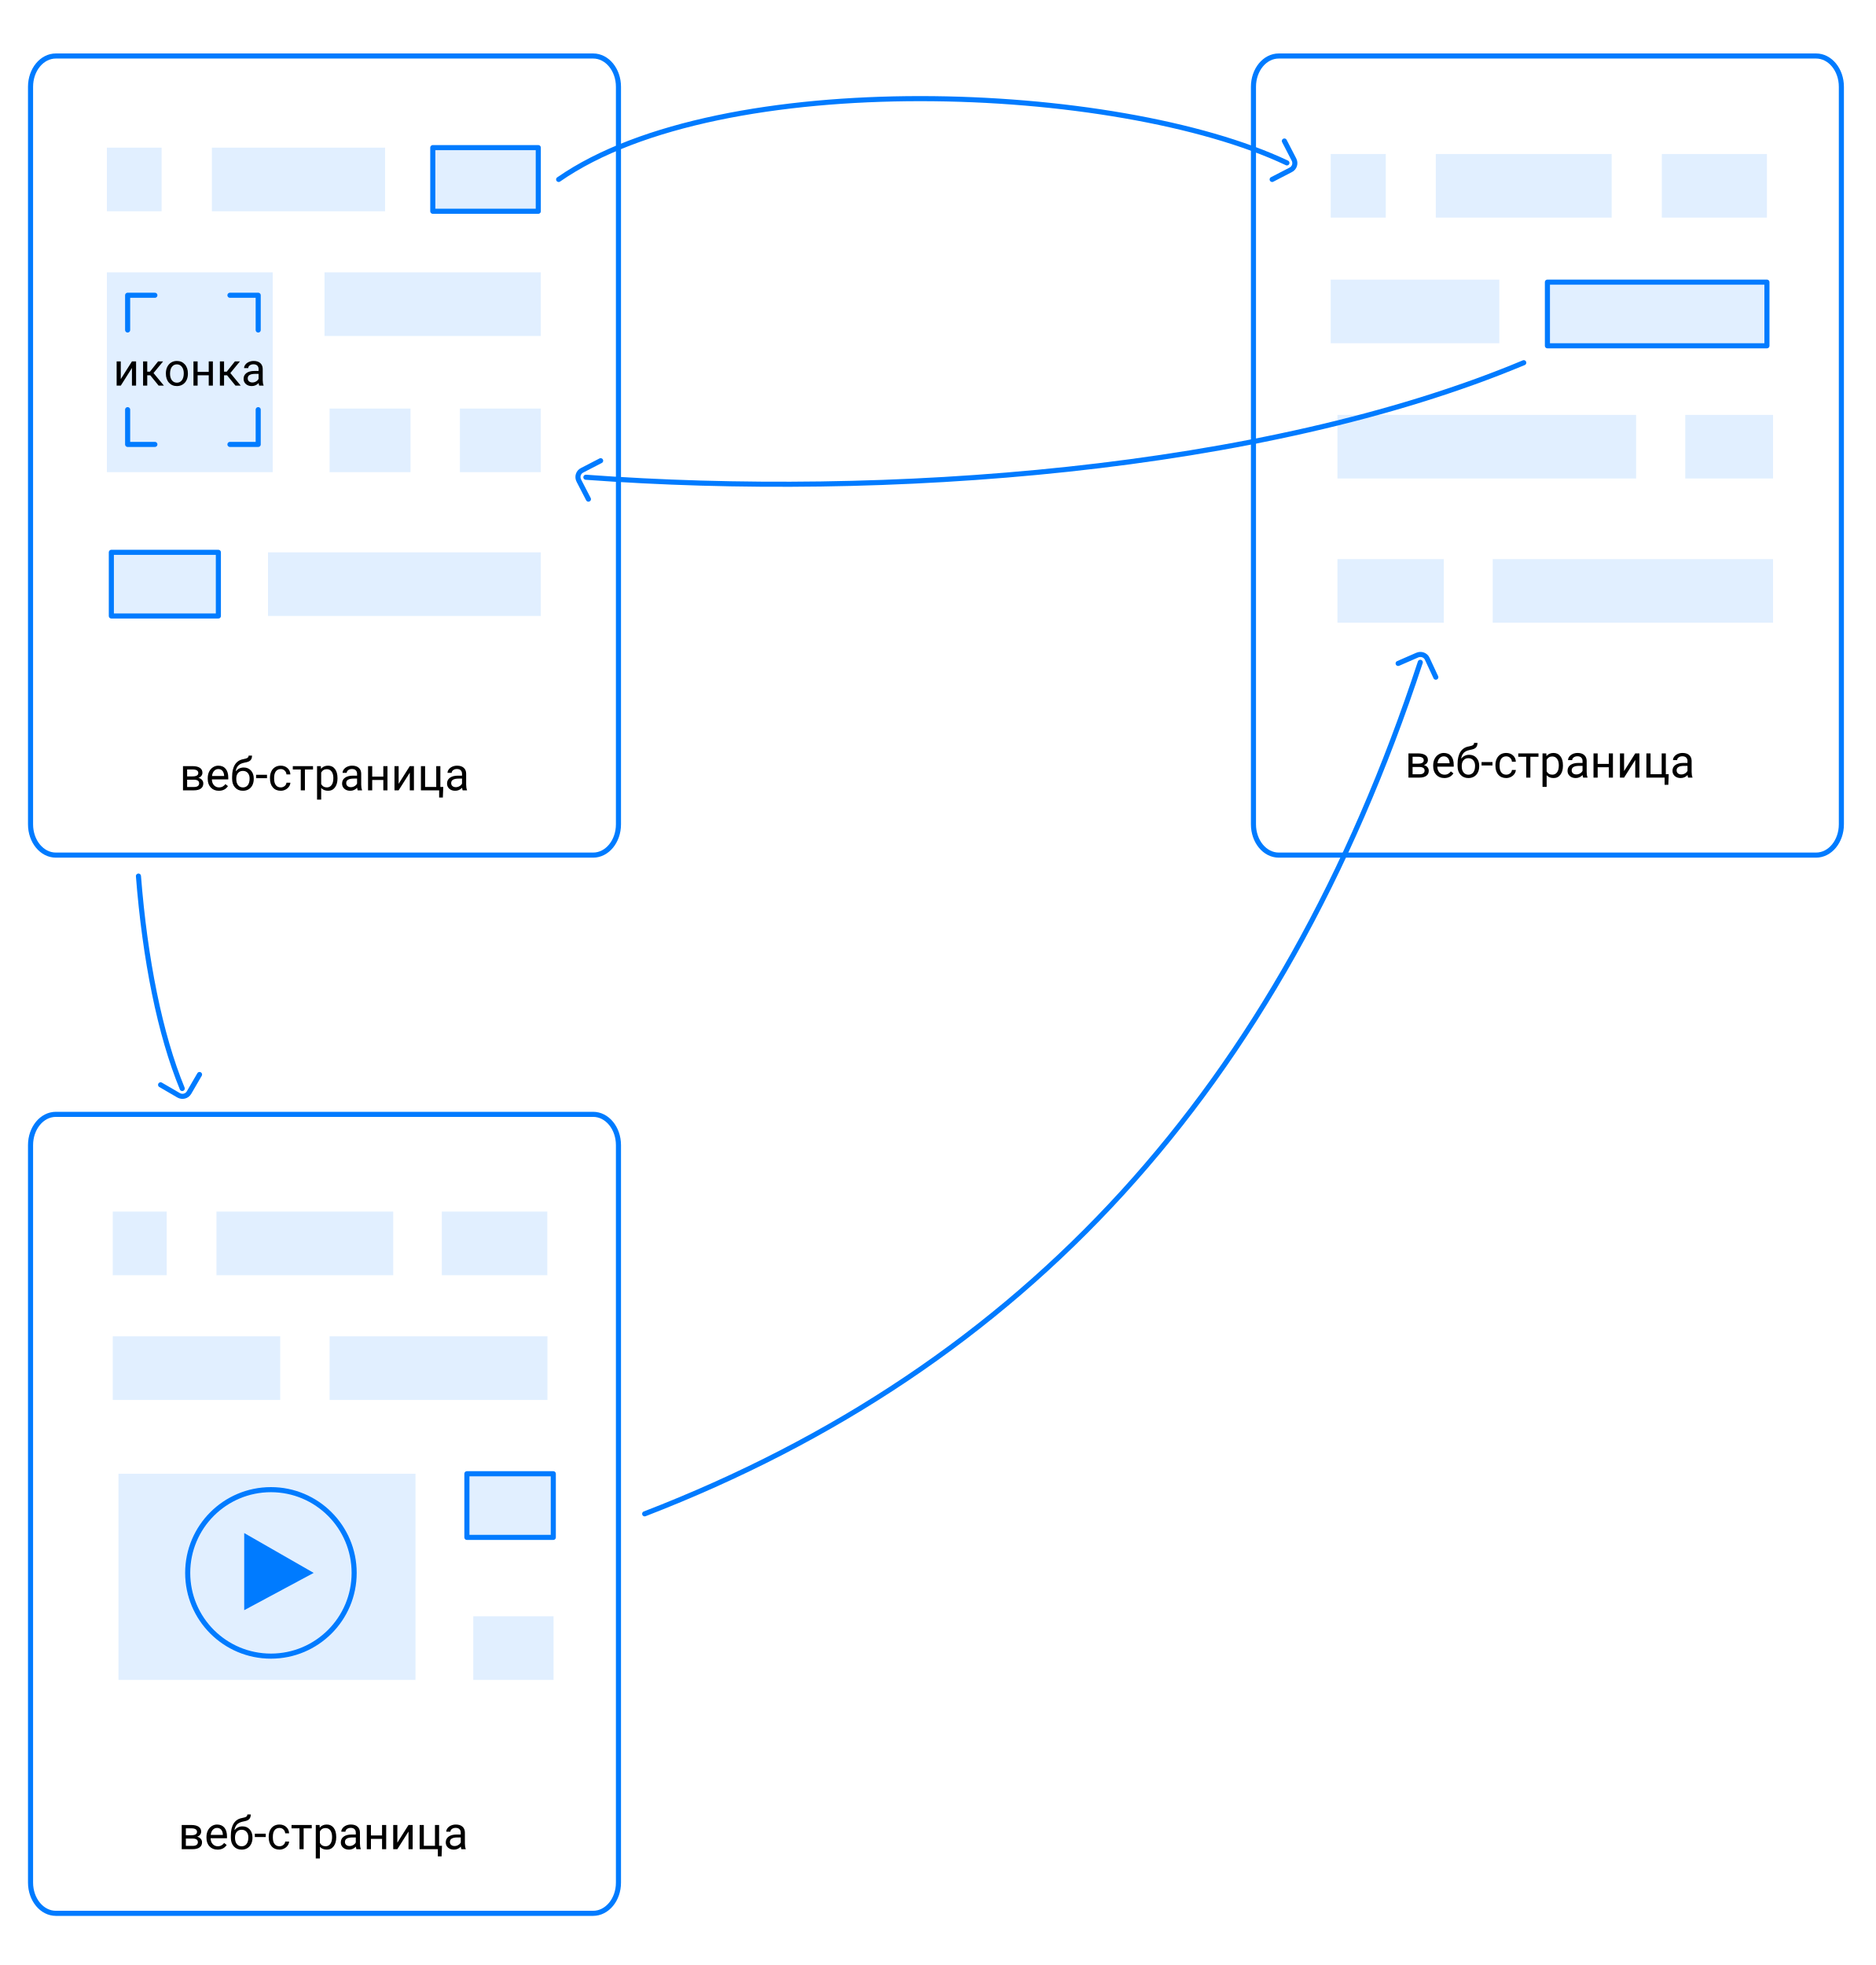
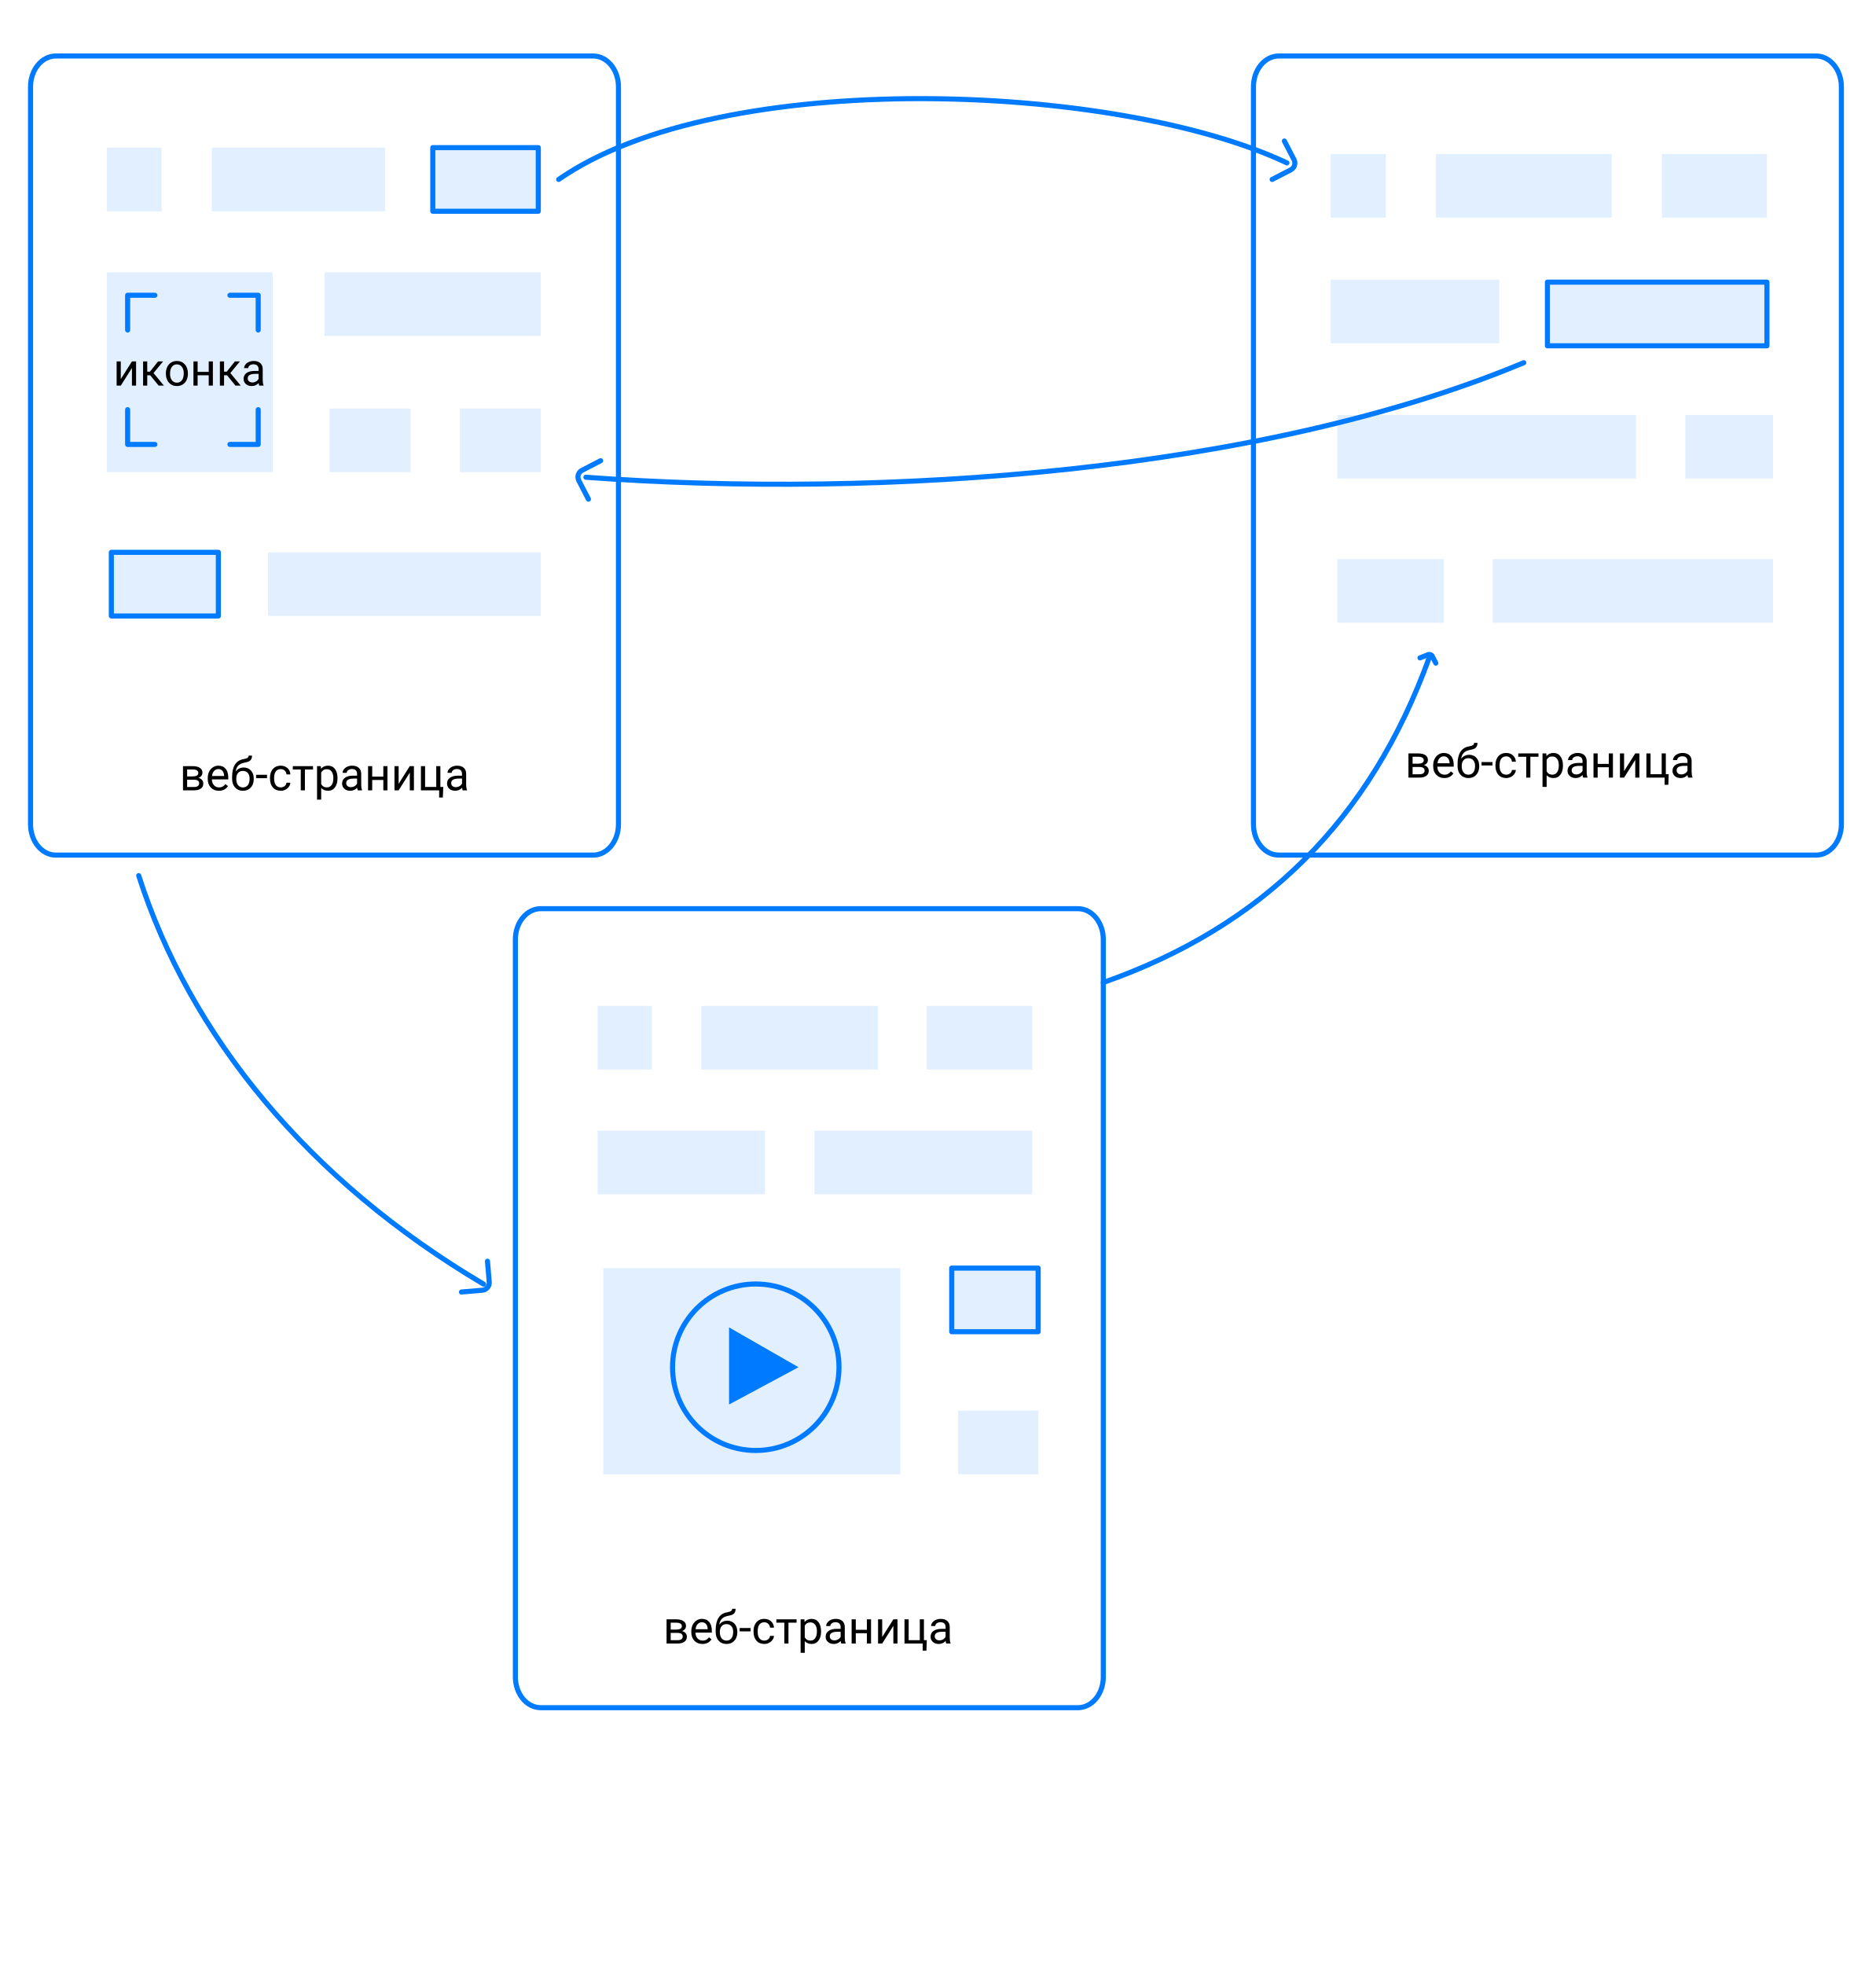
<svg xmlns="http://www.w3.org/2000/svg" width="1474" height="1544" viewBox="0 0 1474 1544" fill="none">
  <path opacity="0.12" d="M214.3 214H84V371H214.3V214Z" fill="#007BFF" />
  <path d="M466.1 671.9H43.9C32.9 671.9 24 661.1 24 647.7V68.2C24 54.8 32.9 44 43.9 44H466.1C477.1 44 486 54.8 486 68.2V647.7C486 661.1 477.1 671.9 466.1 671.9Z" stroke="#007BFF" stroke-width="4" stroke-miterlimit="10" stroke-linecap="round" stroke-linejoin="round" />
-   <path d="M466.1 1503.4H43.9C32.9 1503.4 24 1492.6 24 1479.2V899.8C24 886.4 32.9 875.6 43.9 875.6H466.1C477.1 875.6 486 886.4 486 899.8V1479.3C486 1492.6 477.1 1503.4 466.1 1503.4Z" stroke="#007BFF" stroke-width="4" stroke-miterlimit="10" stroke-linecap="round" stroke-linejoin="round" />
+   <path d="M847.1 1341.8H424.9C413.9 1341.8 405 1331 405 1317.6V738.2C405 724.8 413.9 714 424.9 714H847.1C858.1 714 867 724.8 867 738.2V1317.7C867 1331 858.1 1341.8 847.1 1341.8Z" stroke="#007BFF" stroke-width="4" stroke-miterlimit="10" stroke-linecap="round" stroke-linejoin="round" />
  <path d="M1427.1 671.9H1004.9C993.9 671.9 985 661.1 985 647.7V68.2C985 54.8 993.9 44 1004.9 44H1427.1C1438.1 44 1447 54.8 1447 68.2V647.7C1447 661.1 1438.1 671.9 1427.1 671.9Z" stroke="#007BFF" stroke-width="4" stroke-miterlimit="10" stroke-linecap="round" stroke-linejoin="round" />
  <path opacity="0.12" d="M127 116H84V166H127V116Z" fill="#007BFF" />
  <path opacity="0.12" d="M322.6 321H259V371H322.6V321Z" fill="#007BFF" />
  <path opacity="0.12" d="M425 321H361.4V371H425V321Z" fill="#007BFF" />
  <path opacity="0.12" d="M302.6 116H166.5V166H302.6V116Z" fill="#007BFF" />
  <path opacity="0.12" d="M171.7 434H87.5V484H171.7V434Z" fill="#007BFF" />
  <path d="M171.6 434H87.5V484H171.6V434Z" stroke="#007BFF" stroke-width="4" stroke-miterlimit="10" stroke-linecap="round" stroke-linejoin="round" />
-   <path d="M434.8 1158H366.9V1208H434.8V1158Z" stroke="#007BFF" stroke-width="4" stroke-miterlimit="10" stroke-linecap="round" stroke-linejoin="round" />
+   <path d="M815.8 996.4H747.9V1046.4H815.8V996.4Z" stroke="#007BFF" stroke-width="4" stroke-miterlimit="10" stroke-linecap="round" stroke-linejoin="round" />
  <path d="M100.3 259.3V232H121.7" stroke="#007BFF" stroke-width="4" stroke-miterlimit="10" stroke-linecap="round" stroke-linejoin="round" />
  <path d="M180.7 232H202.9V259.3" stroke="#007BFF" stroke-width="4" stroke-miterlimit="10" stroke-linecap="round" stroke-linejoin="round" />
  <path d="M100.3 321.9V349.2H121.7" stroke="#007BFF" stroke-width="4" stroke-miterlimit="10" stroke-linecap="round" stroke-linejoin="round" />
  <path d="M180.7 349.2H202.9V321.9" stroke="#007BFF" stroke-width="4" stroke-miterlimit="10" stroke-linecap="round" stroke-linejoin="round" />
  <path d="M423 116H340.1V166H423V116Z" stroke="#007BFF" stroke-width="4" stroke-miterlimit="10" stroke-linecap="round" stroke-linejoin="round" />
  <path opacity="0.12" d="M425 214H255V264H425V214Z" fill="#007BFF" />
  <path opacity="0.12" d="M1266.5 121H1128.3V171H1266.5V121Z" fill="#007BFF" />
  <path opacity="0.12" d="M1089 121H1045.7V171H1089V121Z" fill="#007BFF" />
  <path opacity="0.12" d="M1388.5 121H1305.9V171H1388.5V121Z" fill="#007BFF" />
  <path opacity="0.12" d="M1178.2 219.7H1045.7V269.7H1178.2V219.7Z" fill="#007BFF" />
  <path opacity="0.12" d="M1388.5 219.7H1217V269.7H1388.5V219.7Z" fill="#007BFF" />
  <path opacity="0.12" d="M1285.7 326H1051V376H1285.7V326Z" fill="#007BFF" />
  <path opacity="0.12" d="M1393.3 326H1324.3V376H1393.3V326Z" fill="#007BFF" />
  <path opacity="0.12" d="M1393.3 439.3H1173V489.3H1393.3V439.3Z" fill="#007BFF" />
  <path opacity="0.12" d="M1134.6 439.3H1051V489.3H1134.6V439.3Z" fill="#007BFF" />
  <path opacity="0.12" d="M425 434H210.6V484H425V434Z" fill="#007BFF" />
-   <path opacity="0.12" d="M131 952H88.6V1002H131V952Z" fill="#007BFF" />
-   <path opacity="0.12" d="M309 952H170.1V1002H309V952Z" fill="#007BFF" />
-   <path opacity="0.12" d="M430.1 952H347.2V1002H430.1V952Z" fill="#007BFF" />
-   <path opacity="0.12" d="M430.2 1050H259V1100H430.2V1050Z" fill="#007BFF" />
-   <path opacity="0.12" d="M220.2 1050H88.6V1100H220.2V1050Z" fill="#007BFF" />
-   <path opacity="0.12" d="M326.5 1158H93.1V1320H326.5V1158Z" fill="#007BFF" />
-   <path opacity="0.12" d="M435.1 1158H366.6V1208H435.1V1158Z" fill="#007BFF" />
-   <path opacity="0.12" d="M435 1270H371.9V1320H435V1270Z" fill="#007BFF" />
+   <path opacity="0.12" d="M512 790.4H469.6V840.4H512V790.4Z" fill="#007BFF" />
+   <path opacity="0.12" d="M690 790.4H551.1V840.4H690V790.4Z" fill="#007BFF" />
+   <path opacity="0.12" d="M811.1 790.4H728.2V840.4H811.1V790.4Z" fill="#007BFF" />
+   <path opacity="0.12" d="M811.2 888.4H640V938.4H811.2V888.4Z" fill="#007BFF" />
+   <path opacity="0.12" d="M601.2 888.4H469.6V938.4H601.2V888.4Z" fill="#007BFF" />
+   <path opacity="0.12" d="M707.5 996.4H474.1V1158.4H707.5V996.4Z" fill="#007BFF" />
+   <path opacity="0.12" d="M816.1 996.4H747.6V1046.4H816.1V996.4Z" fill="#007BFF" />
+   <path opacity="0.12" d="M816 1108.4H752.9V1158.4H816V1108.4Z" fill="#007BFF" />
  <path opacity="0.12" d="M423 116H340.1V166H423V116Z" fill="#007BFF" />
-   <path d="M212.9 1301.3C249.019 1301.3 278.3 1272.02 278.3 1235.9C278.3 1199.78 249.019 1170.5 212.9 1170.5C176.781 1170.5 147.5 1199.78 147.5 1235.9C147.5 1272.02 176.781 1301.3 212.9 1301.3Z" stroke="#007BFF" stroke-width="4" stroke-miterlimit="10" stroke-linecap="round" stroke-linejoin="round" />
+   <path d="M593.9 1139.7C630.019 1139.7 659.3 1110.42 659.3 1074.3C659.3 1038.18 630.019 1008.9 593.9 1008.9C557.781 1008.9 528.5 1038.18 528.5 1074.3C528.5 1110.42 557.781 1139.7 593.9 1139.7Z" stroke="#007BFF" stroke-width="4" stroke-miterlimit="10" stroke-linecap="round" stroke-linejoin="round" />
  <path d="M1388.5 221.7H1216V271.7H1388.5V221.7Z" stroke="#007BFF" stroke-width="4" stroke-miterlimit="10" stroke-linecap="round" stroke-linejoin="round" />
  <path d="M1009.3 110.8L1016.8 125.3C1018.4 128.3 1017.3 132 1014.2 133.5L999.7 141" stroke="#007BFF" stroke-width="4" stroke-miterlimit="10" stroke-linecap="round" />
  <path d="M439 141C567 52 878 65 1011.3 128" stroke="#007BFF" stroke-width="4" stroke-miterlimit="10" stroke-linecap="round" />
-   <path d="M156.8 844.3L148.6 858.4C146.9 861.4 143.2 862.3 140.3 860.6L126.2 852.4" stroke="#007BFF" stroke-width="4" stroke-miterlimit="10" stroke-linecap="round" />
-   <path d="M143.2 855.3C125.7 812.9 113.9 753.7 108.8 688.4" stroke="#007BFF" stroke-width="4" stroke-miterlimit="10" stroke-linecap="round" />
-   <path d="M1098.7 521.3L1113.6 514.8C1116.7 513.4 1120.3 514.7 1121.6 517.7L1128.3 532.1" stroke="#007BFF" stroke-width="4" stroke-miterlimit="10" stroke-linecap="round" />
-   <path d="M1116.1 520.4C1006.1 855 805.1 1074.2 506.6 1189.5" stroke="#007BFF" stroke-width="4" stroke-miterlimit="10" stroke-linecap="round" />
+   <path d="M383.066 991L384.436 1007.25C384.765 1010.69 382.25 1013.55 378.899 1013.82L362.646 1015.19" stroke="#007BFF" stroke-width="4" stroke-miterlimit="10" stroke-linecap="round" />
+   <path d="M380 1009C242.137 927.452 149.177 813.592 109 688" stroke="#007BFF" stroke-width="4" stroke-miterlimit="10" stroke-linecap="round" />
+   <path d="M1115.86 516.933L1122.12 514.452C1123.42 513.917 1124.94 514.414 1125.48 515.559L1128.3 521.056" stroke="#007BFF" stroke-width="4" stroke-miterlimit="10" stroke-linecap="round" />
+   <path d="M1123.17 516.589C1076.94 644.314 992.459 727.987 867 772" stroke="#007BFF" stroke-width="4" stroke-miterlimit="10" stroke-linecap="round" />
  <path d="M462.4 392.2L454.9 377.7C453.3 374.7 454.4 371 457.5 369.5L472 362" stroke="#007BFF" stroke-width="4" stroke-miterlimit="10" stroke-linecap="round" />
  <path d="M1197.4 285C991.7 371 694 392.2 460.4 375" stroke="#007BFF" stroke-width="4" stroke-miterlimit="10" stroke-linecap="round" />
-   <path d="M191.9 1265.2V1204.6L246.5 1235.9L191.9 1265.2Z" fill="#007BFF" />
+   <path d="M572.9 1103.6V1043L627.5 1074.3L572.9 1103.6Z" fill="#007BFF" />
  <path d="M103.684 283.98H106.936V303H103.684V289.131L94.912 303H91.66V283.98H94.912V297.867L103.684 283.98ZM118.08 294.896H115.707V303H112.438V283.98H115.707V292.031H117.834L124.232 283.98H128.17L120.646 293.121L128.803 303H124.672L118.08 294.896ZM130.35 293.314C130.35 291.451 130.713 289.775 131.439 288.287C132.178 286.799 133.197 285.65 134.498 284.842C135.811 284.033 137.305 283.629 138.98 283.629C141.57 283.629 143.662 284.525 145.256 286.318C146.861 288.111 147.664 290.496 147.664 293.473V293.701C147.664 295.553 147.307 297.217 146.592 298.693C145.889 300.158 144.875 301.301 143.551 302.121C142.238 302.941 140.727 303.352 139.016 303.352C136.438 303.352 134.346 302.455 132.74 300.662C131.146 298.869 130.35 296.496 130.35 293.543V293.314ZM133.619 293.701C133.619 295.811 134.105 297.504 135.078 298.781C136.062 300.059 137.375 300.697 139.016 300.697C140.668 300.697 141.98 300.053 142.953 298.764C143.926 297.463 144.412 295.646 144.412 293.314C144.412 291.229 143.914 289.541 142.918 288.252C141.934 286.951 140.621 286.301 138.98 286.301C137.375 286.301 136.08 286.939 135.096 288.217C134.111 289.494 133.619 291.322 133.619 293.701ZM167.281 303H164.029V294.879H155.293V303H152.023V283.98H155.293V292.225H164.029V283.98H167.281V303ZM178.443 294.896H176.07V303H172.801V283.98H176.07V292.031H178.197L184.596 283.98H188.533L181.01 293.121L189.166 303H185.035L178.443 294.896ZM203.703 303C203.516 302.625 203.363 301.957 203.246 300.996C201.734 302.566 199.93 303.352 197.832 303.352C195.957 303.352 194.416 302.824 193.209 301.77C192.014 300.703 191.416 299.355 191.416 297.727C191.416 295.746 192.166 294.211 193.666 293.121C195.178 292.02 197.299 291.469 200.029 291.469H203.193V289.975C203.193 288.838 202.854 287.936 202.174 287.268C201.494 286.588 200.492 286.248 199.168 286.248C198.008 286.248 197.035 286.541 196.25 287.127C195.465 287.713 195.072 288.422 195.072 289.254H191.803C191.803 288.305 192.137 287.391 192.805 286.512C193.484 285.621 194.398 284.918 195.547 284.402C196.707 283.887 197.979 283.629 199.361 283.629C201.553 283.629 203.27 284.18 204.512 285.281C205.754 286.371 206.398 287.877 206.445 289.799V298.553C206.445 300.299 206.668 301.688 207.113 302.719V303H203.703ZM198.307 300.521C199.326 300.521 200.293 300.258 201.207 299.73C202.121 299.203 202.783 298.518 203.193 297.674V293.771H200.645C196.66 293.771 194.668 294.938 194.668 297.27C194.668 298.289 195.008 299.086 195.688 299.66C196.367 300.234 197.24 300.521 198.307 300.521Z" fill="black" />
  <path d="M143.801 621V601.98H151.219C153.75 601.98 155.689 602.426 157.037 603.316C158.396 604.195 159.076 605.49 159.076 607.201C159.076 608.08 158.812 608.877 158.285 609.592C157.758 610.295 156.979 610.834 155.947 611.209C157.096 611.479 158.016 612.006 158.707 612.791C159.41 613.576 159.762 614.514 159.762 615.604C159.762 617.35 159.117 618.686 157.828 619.611C156.551 620.537 154.74 621 152.396 621H143.801ZM147.053 612.65V618.381H152.432C153.791 618.381 154.805 618.129 155.473 617.625C156.152 617.121 156.492 616.412 156.492 615.498C156.492 613.6 155.098 612.65 152.309 612.65H147.053ZM147.053 610.049H151.254C154.301 610.049 155.824 609.158 155.824 607.377C155.824 605.596 154.383 604.676 151.5 604.617H147.053V610.049ZM171.961 621.352C169.383 621.352 167.285 620.508 165.668 618.82C164.051 617.121 163.242 614.854 163.242 612.018V611.42C163.242 609.533 163.6 607.852 164.314 606.375C165.041 604.887 166.049 603.727 167.338 602.895C168.639 602.051 170.045 601.629 171.557 601.629C174.029 601.629 175.951 602.443 177.322 604.072C178.693 605.701 179.379 608.033 179.379 611.068V612.422H166.494C166.541 614.297 167.086 615.814 168.129 616.975C169.184 618.123 170.52 618.697 172.137 618.697C173.285 618.697 174.258 618.463 175.055 617.994C175.852 617.525 176.549 616.904 177.146 616.131L179.133 617.678C177.539 620.127 175.148 621.352 171.961 621.352ZM171.557 604.301C170.244 604.301 169.143 604.781 168.252 605.742C167.361 606.691 166.811 608.027 166.6 609.75H176.127V609.504C176.033 607.852 175.588 606.574 174.791 605.672C173.994 604.758 172.916 604.301 171.557 604.301ZM191.508 603.07C193.898 603.07 195.809 603.873 197.238 605.479C198.68 607.072 199.4 609.176 199.4 611.789V612.088C199.4 613.881 199.055 615.486 198.363 616.904C197.672 618.311 196.676 619.406 195.375 620.191C194.086 620.965 192.598 621.352 190.91 621.352C188.355 621.352 186.299 620.502 184.74 618.803C183.182 617.092 182.402 614.801 182.402 611.93V610.348C182.402 606.352 183.141 603.176 184.617 600.82C186.105 598.465 188.297 597.029 191.191 596.514C192.832 596.221 193.939 595.863 194.514 595.441C195.088 595.02 195.375 594.439 195.375 593.701H198.047C198.047 595.166 197.713 596.309 197.045 597.129C196.389 597.949 195.334 598.529 193.881 598.869L191.455 599.414C189.521 599.871 188.068 600.645 187.096 601.734C186.135 602.812 185.508 604.254 185.215 606.059C186.938 604.066 189.035 603.07 191.508 603.07ZM190.875 605.742C189.281 605.742 188.016 606.281 187.078 607.359C186.141 608.426 185.672 609.908 185.672 611.807V612.088C185.672 614.127 186.141 615.744 187.078 616.939C188.027 618.123 189.305 618.715 190.91 618.715C192.527 618.715 193.805 618.117 194.742 616.922C195.68 615.727 196.148 613.98 196.148 611.684C196.148 609.891 195.674 608.455 194.725 607.377C193.787 606.287 192.504 605.742 190.875 605.742ZM209.824 611.455H201.246V608.801H209.824V611.455ZM220.635 618.697C221.795 618.697 222.809 618.346 223.676 617.643C224.543 616.939 225.023 616.061 225.117 615.006H228.193C228.135 616.096 227.76 617.133 227.068 618.117C226.377 619.102 225.451 619.887 224.291 620.473C223.143 621.059 221.924 621.352 220.635 621.352C218.045 621.352 215.982 620.49 214.447 618.768C212.924 617.033 212.162 614.666 212.162 611.666V611.121C212.162 609.27 212.502 607.623 213.182 606.182C213.861 604.74 214.834 603.621 216.1 602.824C217.377 602.027 218.883 601.629 220.617 601.629C222.75 601.629 224.52 602.268 225.926 603.545C227.344 604.822 228.1 606.48 228.193 608.52H225.117C225.023 607.289 224.555 606.281 223.711 605.496C222.879 604.699 221.848 604.301 220.617 604.301C218.965 604.301 217.682 604.898 216.768 606.094C215.865 607.277 215.414 608.994 215.414 611.244V611.859C215.414 614.051 215.865 615.738 216.768 616.922C217.67 618.105 218.959 618.697 220.635 618.697ZM245.982 604.617H239.602V621H236.35V604.617H230.092V601.98H245.982V604.617ZM265.213 611.701C265.213 614.596 264.551 616.928 263.227 618.697C261.902 620.467 260.109 621.352 257.848 621.352C255.539 621.352 253.723 620.619 252.398 619.154V628.312H249.146V601.98H252.117L252.275 604.09C253.6 602.449 255.439 601.629 257.795 601.629C260.08 601.629 261.885 602.49 263.209 604.213C264.545 605.936 265.213 608.332 265.213 611.402V611.701ZM261.961 611.332C261.961 609.188 261.504 607.494 260.59 606.252C259.676 605.01 258.422 604.389 256.828 604.389C254.859 604.389 253.383 605.262 252.398 607.008V616.096C253.371 617.83 254.859 618.697 256.863 618.697C258.422 618.697 259.658 618.082 260.572 616.852C261.498 615.609 261.961 613.77 261.961 611.332ZM281.104 621C280.916 620.625 280.764 619.957 280.646 618.996C279.135 620.566 277.33 621.352 275.232 621.352C273.357 621.352 271.816 620.824 270.609 619.77C269.414 618.703 268.816 617.355 268.816 615.727C268.816 613.746 269.566 612.211 271.066 611.121C272.578 610.02 274.699 609.469 277.43 609.469H280.594V607.975C280.594 606.838 280.254 605.936 279.574 605.268C278.895 604.588 277.893 604.248 276.568 604.248C275.408 604.248 274.436 604.541 273.65 605.127C272.865 605.713 272.473 606.422 272.473 607.254H269.203C269.203 606.305 269.537 605.391 270.205 604.512C270.885 603.621 271.799 602.918 272.947 602.402C274.107 601.887 275.379 601.629 276.762 601.629C278.953 601.629 280.67 602.18 281.912 603.281C283.154 604.371 283.799 605.877 283.846 607.799V616.553C283.846 618.299 284.068 619.688 284.514 620.719V621H281.104ZM275.707 618.521C276.727 618.521 277.693 618.258 278.607 617.73C279.521 617.203 280.184 616.518 280.594 615.674V611.771H278.045C274.061 611.771 272.068 612.938 272.068 615.27C272.068 616.289 272.408 617.086 273.088 617.66C273.768 618.234 274.641 618.521 275.707 618.521ZM304.482 621H301.23V612.879H292.494V621H289.225V601.98H292.494V610.225H301.23V601.98H304.482V621ZM322.025 601.98H325.277V621H322.025V607.131L313.254 621H310.002V601.98H313.254V615.867L322.025 601.98ZM330.779 601.98H334.049V618.346H342.803V601.98H346.055V618.346H348.322L348.006 626.643H345.088V621H330.779V601.98ZM363.58 621C363.393 620.625 363.24 619.957 363.123 618.996C361.611 620.566 359.807 621.352 357.709 621.352C355.834 621.352 354.293 620.824 353.086 619.77C351.891 618.703 351.293 617.355 351.293 615.727C351.293 613.746 352.043 612.211 353.543 611.121C355.055 610.02 357.176 609.469 359.906 609.469H363.07V607.975C363.07 606.838 362.73 605.936 362.051 605.268C361.371 604.588 360.369 604.248 359.045 604.248C357.885 604.248 356.912 604.541 356.127 605.127C355.342 605.713 354.949 606.422 354.949 607.254H351.68C351.68 606.305 352.014 605.391 352.682 604.512C353.361 603.621 354.275 602.918 355.424 602.402C356.584 601.887 357.855 601.629 359.238 601.629C361.43 601.629 363.146 602.18 364.389 603.281C365.631 604.371 366.275 605.877 366.322 607.799V616.553C366.322 618.299 366.545 619.688 366.99 620.719V621H363.58ZM358.184 618.521C359.203 618.521 360.17 618.258 361.084 617.73C361.998 617.203 362.66 616.518 363.07 615.674V611.771H360.521C356.537 611.771 354.545 612.938 354.545 615.27C354.545 616.289 354.885 617.086 355.564 617.66C356.244 618.234 357.117 618.521 358.184 618.521Z" fill="black" />
  <path d="M1106.8 611V591.98H1114.22C1116.75 591.98 1118.69 592.426 1120.04 593.316C1121.4 594.195 1122.08 595.49 1122.08 597.201C1122.08 598.08 1121.81 598.877 1121.29 599.592C1120.76 600.295 1119.98 600.834 1118.95 601.209C1120.1 601.479 1121.02 602.006 1121.71 602.791C1122.41 603.576 1122.76 604.514 1122.76 605.604C1122.76 607.35 1122.12 608.686 1120.83 609.611C1119.55 610.537 1117.74 611 1115.4 611H1106.8ZM1110.05 602.65V608.381H1115.43C1116.79 608.381 1117.8 608.129 1118.47 607.625C1119.15 607.121 1119.49 606.412 1119.49 605.498C1119.49 603.6 1118.1 602.65 1115.31 602.65H1110.05ZM1110.05 600.049H1114.25C1117.3 600.049 1118.82 599.158 1118.82 597.377C1118.82 595.596 1117.38 594.676 1114.5 594.617H1110.05V600.049ZM1134.96 611.352C1132.38 611.352 1130.29 610.508 1128.67 608.82C1127.05 607.121 1126.24 604.854 1126.24 602.018V601.42C1126.24 599.533 1126.6 597.852 1127.31 596.375C1128.04 594.887 1129.05 593.727 1130.34 592.895C1131.64 592.051 1133.04 591.629 1134.56 591.629C1137.03 591.629 1138.95 592.443 1140.32 594.072C1141.69 595.701 1142.38 598.033 1142.38 601.068V602.422H1129.49C1129.54 604.297 1130.09 605.814 1131.13 606.975C1132.18 608.123 1133.52 608.697 1135.14 608.697C1136.29 608.697 1137.26 608.463 1138.05 607.994C1138.85 607.525 1139.55 606.904 1140.15 606.131L1142.13 607.678C1140.54 610.127 1138.15 611.352 1134.96 611.352ZM1134.56 594.301C1133.24 594.301 1132.14 594.781 1131.25 595.742C1130.36 596.691 1129.81 598.027 1129.6 599.75H1139.13V599.504C1139.03 597.852 1138.59 596.574 1137.79 595.672C1136.99 594.758 1135.92 594.301 1134.56 594.301ZM1154.51 593.07C1156.9 593.07 1158.81 593.873 1160.24 595.479C1161.68 597.072 1162.4 599.176 1162.4 601.789V602.088C1162.4 603.881 1162.05 605.486 1161.36 606.904C1160.67 608.311 1159.68 609.406 1158.38 610.191C1157.09 610.965 1155.6 611.352 1153.91 611.352C1151.36 611.352 1149.3 610.502 1147.74 608.803C1146.18 607.092 1145.4 604.801 1145.4 601.93V600.348C1145.4 596.352 1146.14 593.176 1147.62 590.82C1149.11 588.465 1151.3 587.029 1154.19 586.514C1155.83 586.221 1156.94 585.863 1157.51 585.441C1158.09 585.02 1158.38 584.439 1158.38 583.701H1161.05C1161.05 585.166 1160.71 586.309 1160.04 587.129C1159.39 587.949 1158.33 588.529 1156.88 588.869L1154.46 589.414C1152.52 589.871 1151.07 590.645 1150.1 591.734C1149.13 592.812 1148.51 594.254 1148.21 596.059C1149.94 594.066 1152.04 593.07 1154.51 593.07ZM1153.88 595.742C1152.28 595.742 1151.02 596.281 1150.08 597.359C1149.14 598.426 1148.67 599.908 1148.67 601.807V602.088C1148.67 604.127 1149.14 605.744 1150.08 606.939C1151.03 608.123 1152.3 608.715 1153.91 608.715C1155.53 608.715 1156.8 608.117 1157.74 606.922C1158.68 605.727 1159.15 603.98 1159.15 601.684C1159.15 599.891 1158.67 598.455 1157.72 597.377C1156.79 596.287 1155.5 595.742 1153.88 595.742ZM1172.82 601.455H1164.25V598.801H1172.82V601.455ZM1183.63 608.697C1184.79 608.697 1185.81 608.346 1186.68 607.643C1187.54 606.939 1188.02 606.061 1188.12 605.006H1191.19C1191.13 606.096 1190.76 607.133 1190.07 608.117C1189.38 609.102 1188.45 609.887 1187.29 610.473C1186.14 611.059 1184.92 611.352 1183.63 611.352C1181.04 611.352 1178.98 610.49 1177.45 608.768C1175.92 607.033 1175.16 604.666 1175.16 601.666V601.121C1175.16 599.27 1175.5 597.623 1176.18 596.182C1176.86 594.74 1177.83 593.621 1179.1 592.824C1180.38 592.027 1181.88 591.629 1183.62 591.629C1185.75 591.629 1187.52 592.268 1188.93 593.545C1190.34 594.822 1191.1 596.48 1191.19 598.52H1188.12C1188.02 597.289 1187.55 596.281 1186.71 595.496C1185.88 594.699 1184.85 594.301 1183.62 594.301C1181.96 594.301 1180.68 594.898 1179.77 596.094C1178.87 597.277 1178.41 598.994 1178.41 601.244V601.859C1178.41 604.051 1178.87 605.738 1179.77 606.922C1180.67 608.105 1181.96 608.697 1183.63 608.697ZM1208.98 594.617H1202.6V611H1199.35V594.617H1193.09V591.98H1208.98V594.617ZM1228.21 601.701C1228.21 604.596 1227.55 606.928 1226.23 608.697C1224.9 610.467 1223.11 611.352 1220.85 611.352C1218.54 611.352 1216.72 610.619 1215.4 609.154V618.312H1212.15V591.98H1215.12L1215.28 594.09C1216.6 592.449 1218.44 591.629 1220.79 591.629C1223.08 591.629 1224.88 592.49 1226.21 594.213C1227.54 595.936 1228.21 598.332 1228.21 601.402V601.701ZM1224.96 601.332C1224.96 599.188 1224.5 597.494 1223.59 596.252C1222.68 595.01 1221.42 594.389 1219.83 594.389C1217.86 594.389 1216.38 595.262 1215.4 597.008V606.096C1216.37 607.83 1217.86 608.697 1219.86 608.697C1221.42 608.697 1222.66 608.082 1223.57 606.852C1224.5 605.609 1224.96 603.77 1224.96 601.332ZM1244.1 611C1243.92 610.625 1243.76 609.957 1243.65 608.996C1242.13 610.566 1240.33 611.352 1238.23 611.352C1236.36 611.352 1234.82 610.824 1233.61 609.77C1232.41 608.703 1231.82 607.355 1231.82 605.727C1231.82 603.746 1232.57 602.211 1234.07 601.121C1235.58 600.02 1237.7 599.469 1240.43 599.469H1243.59V597.975C1243.59 596.838 1243.25 595.936 1242.57 595.268C1241.89 594.588 1240.89 594.248 1239.57 594.248C1238.41 594.248 1237.44 594.541 1236.65 595.127C1235.87 595.713 1235.47 596.422 1235.47 597.254H1232.2C1232.2 596.305 1232.54 595.391 1233.21 594.512C1233.88 593.621 1234.8 592.918 1235.95 592.402C1237.11 591.887 1238.38 591.629 1239.76 591.629C1241.95 591.629 1243.67 592.18 1244.91 593.281C1246.15 594.371 1246.8 595.877 1246.85 597.799V606.553C1246.85 608.299 1247.07 609.688 1247.51 610.719V611H1244.1ZM1238.71 608.521C1239.73 608.521 1240.69 608.258 1241.61 607.73C1242.52 607.203 1243.18 606.518 1243.59 605.674V601.771H1241.04C1237.06 601.771 1235.07 602.938 1235.07 605.27C1235.07 606.289 1235.41 607.086 1236.09 607.66C1236.77 608.234 1237.64 608.521 1238.71 608.521ZM1267.48 611H1264.23V602.879H1255.49V611H1252.22V591.98H1255.49V600.225H1264.23V591.98H1267.48V611ZM1285.03 591.98H1288.28V611H1285.03V597.131L1276.25 611H1273V591.98H1276.25V605.867L1285.03 591.98ZM1293.78 591.98H1297.05V608.346H1305.8V591.98H1309.05V608.346H1311.32L1311.01 616.643H1308.09V611H1293.78V591.98ZM1326.58 611C1326.39 610.625 1326.24 609.957 1326.12 608.996C1324.61 610.566 1322.81 611.352 1320.71 611.352C1318.83 611.352 1317.29 610.824 1316.09 609.77C1314.89 608.703 1314.29 607.355 1314.29 605.727C1314.29 603.746 1315.04 602.211 1316.54 601.121C1318.05 600.02 1320.18 599.469 1322.91 599.469H1326.07V597.975C1326.07 596.838 1325.73 595.936 1325.05 595.268C1324.37 594.588 1323.37 594.248 1322.04 594.248C1320.88 594.248 1319.91 594.541 1319.13 595.127C1318.34 595.713 1317.95 596.422 1317.95 597.254H1314.68C1314.68 596.305 1315.01 595.391 1315.68 594.512C1316.36 593.621 1317.28 592.918 1318.42 592.402C1319.58 591.887 1320.86 591.629 1322.24 591.629C1324.43 591.629 1326.15 592.18 1327.39 593.281C1328.63 594.371 1329.28 595.877 1329.32 597.799V606.553C1329.32 608.299 1329.54 609.688 1329.99 610.719V611H1326.58ZM1321.18 608.521C1322.2 608.521 1323.17 608.258 1324.08 607.73C1325 607.203 1325.66 606.518 1326.07 605.674V601.771H1323.52C1319.54 601.771 1317.54 602.938 1317.54 605.27C1317.54 606.289 1317.88 607.086 1318.56 607.66C1319.24 608.234 1320.12 608.521 1321.18 608.521Z" fill="black" />
-   <path d="M142.801 1453V1433.98H150.219C152.75 1433.98 154.689 1434.43 156.037 1435.32C157.396 1436.2 158.076 1437.49 158.076 1439.2C158.076 1440.08 157.812 1440.88 157.285 1441.59C156.758 1442.29 155.979 1442.83 154.947 1443.21C156.096 1443.48 157.016 1444.01 157.707 1444.79C158.41 1445.58 158.762 1446.51 158.762 1447.6C158.762 1449.35 158.117 1450.69 156.828 1451.61C155.551 1452.54 153.74 1453 151.396 1453H142.801ZM146.053 1444.65V1450.38H151.432C152.791 1450.38 153.805 1450.13 154.473 1449.62C155.152 1449.12 155.492 1448.41 155.492 1447.5C155.492 1445.6 154.098 1444.65 151.309 1444.65H146.053ZM146.053 1442.05H150.254C153.301 1442.05 154.824 1441.16 154.824 1439.38C154.824 1437.6 153.383 1436.68 150.5 1436.62H146.053V1442.05ZM170.961 1453.35C168.383 1453.35 166.285 1452.51 164.668 1450.82C163.051 1449.12 162.242 1446.85 162.242 1444.02V1443.42C162.242 1441.53 162.6 1439.85 163.314 1438.38C164.041 1436.89 165.049 1435.73 166.338 1434.89C167.639 1434.05 169.045 1433.63 170.557 1433.63C173.029 1433.63 174.951 1434.44 176.322 1436.07C177.693 1437.7 178.379 1440.03 178.379 1443.07V1444.42H165.494C165.541 1446.3 166.086 1447.81 167.129 1448.97C168.184 1450.12 169.52 1450.7 171.137 1450.7C172.285 1450.7 173.258 1450.46 174.055 1449.99C174.852 1449.53 175.549 1448.9 176.146 1448.13L178.133 1449.68C176.539 1452.13 174.148 1453.35 170.961 1453.35ZM170.557 1436.3C169.244 1436.3 168.143 1436.78 167.252 1437.74C166.361 1438.69 165.811 1440.03 165.6 1441.75H175.127V1441.5C175.033 1439.85 174.588 1438.57 173.791 1437.67C172.994 1436.76 171.916 1436.3 170.557 1436.3ZM190.508 1435.07C192.898 1435.07 194.809 1435.87 196.238 1437.48C197.68 1439.07 198.4 1441.18 198.4 1443.79V1444.09C198.4 1445.88 198.055 1447.49 197.363 1448.9C196.672 1450.31 195.676 1451.41 194.375 1452.19C193.086 1452.96 191.598 1453.35 189.91 1453.35C187.355 1453.35 185.299 1452.5 183.74 1450.8C182.182 1449.09 181.402 1446.8 181.402 1443.93V1442.35C181.402 1438.35 182.141 1435.18 183.617 1432.82C185.105 1430.46 187.297 1429.03 190.191 1428.51C191.832 1428.22 192.939 1427.86 193.514 1427.44C194.088 1427.02 194.375 1426.44 194.375 1425.7H197.047C197.047 1427.17 196.713 1428.31 196.045 1429.13C195.389 1429.95 194.334 1430.53 192.881 1430.87L190.455 1431.41C188.521 1431.87 187.068 1432.64 186.096 1433.73C185.135 1434.81 184.508 1436.25 184.215 1438.06C185.938 1436.07 188.035 1435.07 190.508 1435.07ZM189.875 1437.74C188.281 1437.74 187.016 1438.28 186.078 1439.36C185.141 1440.43 184.672 1441.91 184.672 1443.81V1444.09C184.672 1446.13 185.141 1447.74 186.078 1448.94C187.027 1450.12 188.305 1450.71 189.91 1450.71C191.527 1450.71 192.805 1450.12 193.742 1448.92C194.68 1447.73 195.148 1445.98 195.148 1443.68C195.148 1441.89 194.674 1440.46 193.725 1439.38C192.787 1438.29 191.504 1437.74 189.875 1437.74ZM208.824 1443.46H200.246V1440.8H208.824V1443.46ZM219.635 1450.7C220.795 1450.7 221.809 1450.35 222.676 1449.64C223.543 1448.94 224.023 1448.06 224.117 1447.01H227.193C227.135 1448.1 226.76 1449.13 226.068 1450.12C225.377 1451.1 224.451 1451.89 223.291 1452.47C222.143 1453.06 220.924 1453.35 219.635 1453.35C217.045 1453.35 214.982 1452.49 213.447 1450.77C211.924 1449.03 211.162 1446.67 211.162 1443.67V1443.12C211.162 1441.27 211.502 1439.62 212.182 1438.18C212.861 1436.74 213.834 1435.62 215.1 1434.82C216.377 1434.03 217.883 1433.63 219.617 1433.63C221.75 1433.63 223.52 1434.27 224.926 1435.54C226.344 1436.82 227.1 1438.48 227.193 1440.52H224.117C224.023 1439.29 223.555 1438.28 222.711 1437.5C221.879 1436.7 220.848 1436.3 219.617 1436.3C217.965 1436.3 216.682 1436.9 215.768 1438.09C214.865 1439.28 214.414 1440.99 214.414 1443.24V1443.86C214.414 1446.05 214.865 1447.74 215.768 1448.92C216.67 1450.11 217.959 1450.7 219.635 1450.7ZM244.982 1436.62H238.602V1453H235.35V1436.62H229.092V1433.98H244.982V1436.62ZM264.213 1443.7C264.213 1446.6 263.551 1448.93 262.227 1450.7C260.902 1452.47 259.109 1453.35 256.848 1453.35C254.539 1453.35 252.723 1452.62 251.398 1451.15V1460.31H248.146V1433.98H251.117L251.275 1436.09C252.6 1434.45 254.439 1433.63 256.795 1433.63C259.08 1433.63 260.885 1434.49 262.209 1436.21C263.545 1437.94 264.213 1440.33 264.213 1443.4V1443.7ZM260.961 1443.33C260.961 1441.19 260.504 1439.49 259.59 1438.25C258.676 1437.01 257.422 1436.39 255.828 1436.39C253.859 1436.39 252.383 1437.26 251.398 1439.01V1448.1C252.371 1449.83 253.859 1450.7 255.863 1450.7C257.422 1450.7 258.658 1450.08 259.572 1448.85C260.498 1447.61 260.961 1445.77 260.961 1443.33ZM280.104 1453C279.916 1452.62 279.764 1451.96 279.646 1451C278.135 1452.57 276.33 1453.35 274.232 1453.35C272.357 1453.35 270.816 1452.82 269.609 1451.77C268.414 1450.7 267.816 1449.36 267.816 1447.73C267.816 1445.75 268.566 1444.21 270.066 1443.12C271.578 1442.02 273.699 1441.47 276.43 1441.47H279.594V1439.97C279.594 1438.84 279.254 1437.94 278.574 1437.27C277.895 1436.59 276.893 1436.25 275.568 1436.25C274.408 1436.25 273.436 1436.54 272.65 1437.13C271.865 1437.71 271.473 1438.42 271.473 1439.25H268.203C268.203 1438.3 268.537 1437.39 269.205 1436.51C269.885 1435.62 270.799 1434.92 271.947 1434.4C273.107 1433.89 274.379 1433.63 275.762 1433.63C277.953 1433.63 279.67 1434.18 280.912 1435.28C282.154 1436.37 282.799 1437.88 282.846 1439.8V1448.55C282.846 1450.3 283.068 1451.69 283.514 1452.72V1453H280.104ZM274.707 1450.52C275.727 1450.52 276.693 1450.26 277.607 1449.73C278.521 1449.2 279.184 1448.52 279.594 1447.67V1443.77H277.045C273.061 1443.77 271.068 1444.94 271.068 1447.27C271.068 1448.29 271.408 1449.09 272.088 1449.66C272.768 1450.23 273.641 1450.52 274.707 1450.52ZM303.482 1453H300.23V1444.88H291.494V1453H288.225V1433.98H291.494V1442.22H300.23V1433.98H303.482V1453ZM321.025 1433.98H324.277V1453H321.025V1439.13L312.254 1453H309.002V1433.98H312.254V1447.87L321.025 1433.98ZM329.779 1433.98H333.049V1450.35H341.803V1433.98H345.055V1450.35H347.322L347.006 1458.64H344.088V1453H329.779V1433.98ZM362.58 1453C362.393 1452.62 362.24 1451.96 362.123 1451C360.611 1452.57 358.807 1453.35 356.709 1453.35C354.834 1453.35 353.293 1452.82 352.086 1451.77C350.891 1450.7 350.293 1449.36 350.293 1447.73C350.293 1445.75 351.043 1444.21 352.543 1443.12C354.055 1442.02 356.176 1441.47 358.906 1441.47H362.07V1439.97C362.07 1438.84 361.73 1437.94 361.051 1437.27C360.371 1436.59 359.369 1436.25 358.045 1436.25C356.885 1436.25 355.912 1436.54 355.127 1437.13C354.342 1437.71 353.949 1438.42 353.949 1439.25H350.68C350.68 1438.3 351.014 1437.39 351.682 1436.51C352.361 1435.62 353.275 1434.92 354.424 1434.4C355.584 1433.89 356.855 1433.63 358.238 1433.63C360.43 1433.63 362.146 1434.18 363.389 1435.28C364.631 1436.37 365.275 1437.88 365.322 1439.8V1448.55C365.322 1450.3 365.545 1451.69 365.99 1452.72V1453H362.58ZM357.184 1450.52C358.203 1450.52 359.17 1450.26 360.084 1449.73C360.998 1449.2 361.66 1448.52 362.07 1447.67V1443.77H359.521C355.537 1443.77 353.545 1444.94 353.545 1447.27C353.545 1448.29 353.885 1449.09 354.564 1449.66C355.244 1450.23 356.117 1450.52 357.184 1450.52Z" fill="black" />
+   <path d="M523.801 1291.4V1272.38H531.219C533.75 1272.38 535.689 1272.83 537.037 1273.72C538.396 1274.6 539.076 1275.89 539.076 1277.6C539.076 1278.48 538.812 1279.28 538.285 1279.99C537.758 1280.69 536.979 1281.23 535.947 1281.61C537.096 1281.88 538.016 1282.41 538.707 1283.19C539.41 1283.98 539.762 1284.91 539.762 1286C539.762 1287.75 539.117 1289.09 537.828 1290.01C536.551 1290.94 534.74 1291.4 532.396 1291.4H523.801ZM527.053 1283.05V1288.78H532.432C533.791 1288.78 534.805 1288.53 535.473 1288.03C536.152 1287.52 536.492 1286.81 536.492 1285.9C536.492 1284 535.098 1283.05 532.309 1283.05H527.053ZM527.053 1280.45H531.254C534.301 1280.45 535.824 1279.56 535.824 1277.78C535.824 1276 534.383 1275.08 531.5 1275.02H527.053V1280.45ZM551.961 1291.75C549.383 1291.75 547.285 1290.91 545.668 1289.22C544.051 1287.52 543.242 1285.25 543.242 1282.42V1281.82C543.242 1279.93 543.6 1278.25 544.314 1276.78C545.041 1275.29 546.049 1274.13 547.338 1273.29C548.639 1272.45 550.045 1272.03 551.557 1272.03C554.029 1272.03 555.951 1272.84 557.322 1274.47C558.693 1276.1 559.379 1278.43 559.379 1281.47V1282.82H546.494C546.541 1284.7 547.086 1286.21 548.129 1287.37C549.184 1288.52 550.52 1289.1 552.137 1289.1C553.285 1289.1 554.258 1288.86 555.055 1288.39C555.852 1287.93 556.549 1287.3 557.146 1286.53L559.133 1288.08C557.539 1290.53 555.148 1291.75 551.961 1291.75ZM551.557 1274.7C550.244 1274.7 549.143 1275.18 548.252 1276.14C547.361 1277.09 546.811 1278.43 546.6 1280.15H556.127V1279.9C556.033 1278.25 555.588 1276.97 554.791 1276.07C553.994 1275.16 552.916 1274.7 551.557 1274.7ZM571.508 1273.47C573.898 1273.47 575.809 1274.27 577.238 1275.88C578.68 1277.47 579.4 1279.58 579.4 1282.19V1282.49C579.4 1284.28 579.055 1285.89 578.363 1287.3C577.672 1288.71 576.676 1289.81 575.375 1290.59C574.086 1291.36 572.598 1291.75 570.91 1291.75C568.355 1291.75 566.299 1290.9 564.74 1289.2C563.182 1287.49 562.402 1285.2 562.402 1282.33V1280.75C562.402 1276.75 563.141 1273.58 564.617 1271.22C566.105 1268.86 568.297 1267.43 571.191 1266.91C572.832 1266.62 573.939 1266.26 574.514 1265.84C575.088 1265.42 575.375 1264.84 575.375 1264.1H578.047C578.047 1265.57 577.713 1266.71 577.045 1267.53C576.389 1268.35 575.334 1268.93 573.881 1269.27L571.455 1269.81C569.521 1270.27 568.068 1271.04 567.096 1272.13C566.135 1273.21 565.508 1274.65 565.215 1276.46C566.938 1274.47 569.035 1273.47 571.508 1273.47ZM570.875 1276.14C569.281 1276.14 568.016 1276.68 567.078 1277.76C566.141 1278.83 565.672 1280.31 565.672 1282.21V1282.49C565.672 1284.53 566.141 1286.14 567.078 1287.34C568.027 1288.52 569.305 1289.11 570.91 1289.11C572.527 1289.11 573.805 1288.52 574.742 1287.32C575.68 1286.13 576.148 1284.38 576.148 1282.08C576.148 1280.29 575.674 1278.86 574.725 1277.78C573.787 1276.69 572.504 1276.14 570.875 1276.14ZM589.824 1281.86H581.246V1279.2H589.824V1281.86ZM600.635 1289.1C601.795 1289.1 602.809 1288.75 603.676 1288.04C604.543 1287.34 605.023 1286.46 605.117 1285.41H608.193C608.135 1286.5 607.76 1287.53 607.068 1288.52C606.377 1289.5 605.451 1290.29 604.291 1290.87C603.143 1291.46 601.924 1291.75 600.635 1291.75C598.045 1291.75 595.982 1290.89 594.447 1289.17C592.924 1287.43 592.162 1285.07 592.162 1282.07V1281.52C592.162 1279.67 592.502 1278.02 593.182 1276.58C593.861 1275.14 594.834 1274.02 596.1 1273.22C597.377 1272.43 598.883 1272.03 600.617 1272.03C602.75 1272.03 604.52 1272.67 605.926 1273.94C607.344 1275.22 608.1 1276.88 608.193 1278.92H605.117C605.023 1277.69 604.555 1276.68 603.711 1275.9C602.879 1275.1 601.848 1274.7 600.617 1274.7C598.965 1274.7 597.682 1275.3 596.768 1276.49C595.865 1277.68 595.414 1279.39 595.414 1281.64V1282.26C595.414 1284.45 595.865 1286.14 596.768 1287.32C597.67 1288.51 598.959 1289.1 600.635 1289.1ZM625.982 1275.02H619.602V1291.4H616.35V1275.02H610.092V1272.38H625.982V1275.02ZM645.213 1282.1C645.213 1285 644.551 1287.33 643.227 1289.1C641.902 1290.87 640.109 1291.75 637.848 1291.75C635.539 1291.75 633.723 1291.02 632.398 1289.55V1298.71H629.146V1272.38H632.117L632.275 1274.49C633.6 1272.85 635.439 1272.03 637.795 1272.03C640.08 1272.03 641.885 1272.89 643.209 1274.61C644.545 1276.34 645.213 1278.73 645.213 1281.8V1282.1ZM641.961 1281.73C641.961 1279.59 641.504 1277.89 640.59 1276.65C639.676 1275.41 638.422 1274.79 636.828 1274.79C634.859 1274.79 633.383 1275.66 632.398 1277.41V1286.5C633.371 1288.23 634.859 1289.1 636.863 1289.1C638.422 1289.1 639.658 1288.48 640.572 1287.25C641.498 1286.01 641.961 1284.17 641.961 1281.73ZM661.104 1291.4C660.916 1291.03 660.764 1290.36 660.646 1289.4C659.135 1290.97 657.33 1291.75 655.232 1291.75C653.357 1291.75 651.816 1291.22 650.609 1290.17C649.414 1289.1 648.816 1287.76 648.816 1286.13C648.816 1284.15 649.566 1282.61 651.066 1281.52C652.578 1280.42 654.699 1279.87 657.43 1279.87H660.594V1278.37C660.594 1277.24 660.254 1276.34 659.574 1275.67C658.895 1274.99 657.893 1274.65 656.568 1274.65C655.408 1274.65 654.436 1274.94 653.65 1275.53C652.865 1276.11 652.473 1276.82 652.473 1277.65H649.203C649.203 1276.7 649.537 1275.79 650.205 1274.91C650.885 1274.02 651.799 1273.32 652.947 1272.8C654.107 1272.29 655.379 1272.03 656.762 1272.03C658.953 1272.03 660.67 1272.58 661.912 1273.68C663.154 1274.77 663.799 1276.28 663.846 1278.2V1286.95C663.846 1288.7 664.068 1290.09 664.514 1291.12V1291.4H661.104ZM655.707 1288.92C656.727 1288.92 657.693 1288.66 658.607 1288.13C659.521 1287.6 660.184 1286.92 660.594 1286.07V1282.17H658.045C654.061 1282.17 652.068 1283.34 652.068 1285.67C652.068 1286.69 652.408 1287.49 653.088 1288.06C653.768 1288.63 654.641 1288.92 655.707 1288.92ZM684.482 1291.4H681.23V1283.28H672.494V1291.4H669.225V1272.38H672.494V1280.62H681.23V1272.38H684.482V1291.4ZM702.025 1272.38H705.277V1291.4H702.025V1277.53L693.254 1291.4H690.002V1272.38H693.254V1286.27L702.025 1272.38ZM710.779 1272.38H714.049V1288.75H722.803V1272.38H726.055V1288.75H728.322L728.006 1297.04H725.088V1291.4H710.779V1272.38ZM743.58 1291.4C743.393 1291.03 743.24 1290.36 743.123 1289.4C741.611 1290.97 739.807 1291.75 737.709 1291.75C735.834 1291.75 734.293 1291.22 733.086 1290.17C731.891 1289.1 731.293 1287.76 731.293 1286.13C731.293 1284.15 732.043 1282.61 733.543 1281.52C735.055 1280.42 737.176 1279.87 739.906 1279.87H743.07V1278.37C743.07 1277.24 742.73 1276.34 742.051 1275.67C741.371 1274.99 740.369 1274.65 739.045 1274.65C737.885 1274.65 736.912 1274.94 736.127 1275.53C735.342 1276.11 734.949 1276.82 734.949 1277.65H731.68C731.68 1276.7 732.014 1275.79 732.682 1274.91C733.361 1274.02 734.275 1273.32 735.424 1272.8C736.584 1272.29 737.855 1272.03 739.238 1272.03C741.43 1272.03 743.146 1272.58 744.389 1273.68C745.631 1274.77 746.275 1276.28 746.322 1278.2V1286.95C746.322 1288.7 746.545 1290.09 746.99 1291.12V1291.4H743.58ZM738.184 1288.92C739.203 1288.92 740.17 1288.66 741.084 1288.13C741.998 1287.6 742.66 1286.92 743.07 1286.07V1282.17H740.521C736.537 1282.17 734.545 1283.34 734.545 1285.67C734.545 1286.69 734.885 1287.49 735.564 1288.06C736.244 1288.63 737.117 1288.92 738.184 1288.92Z" fill="black" />
</svg>
